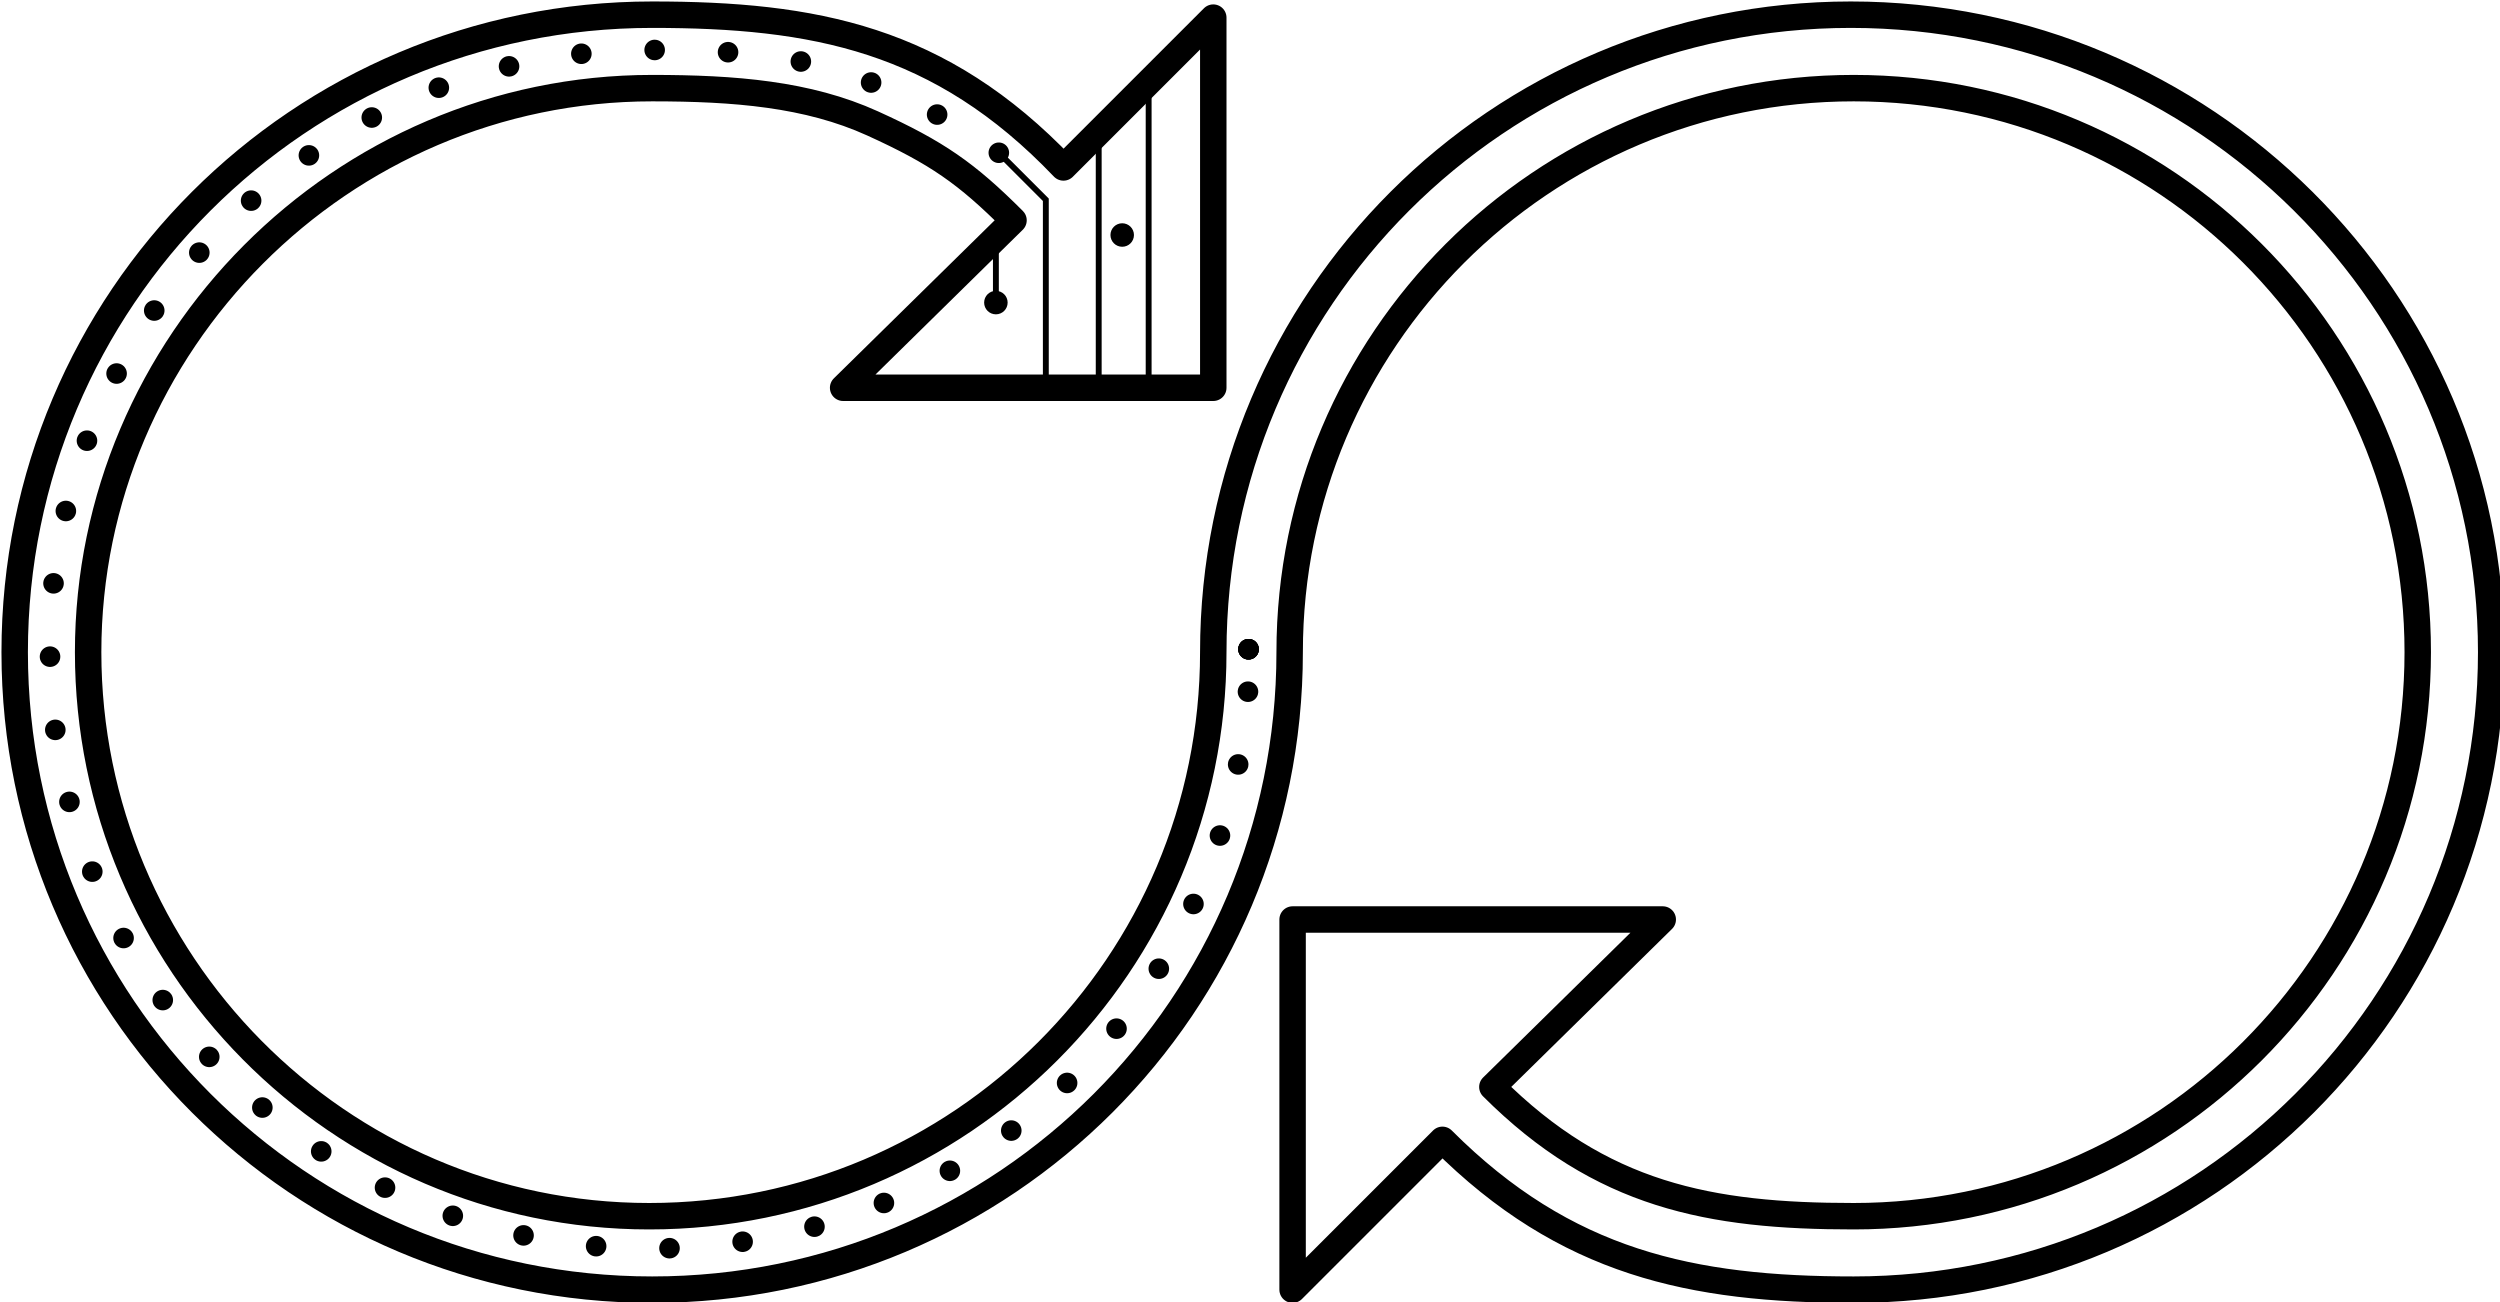
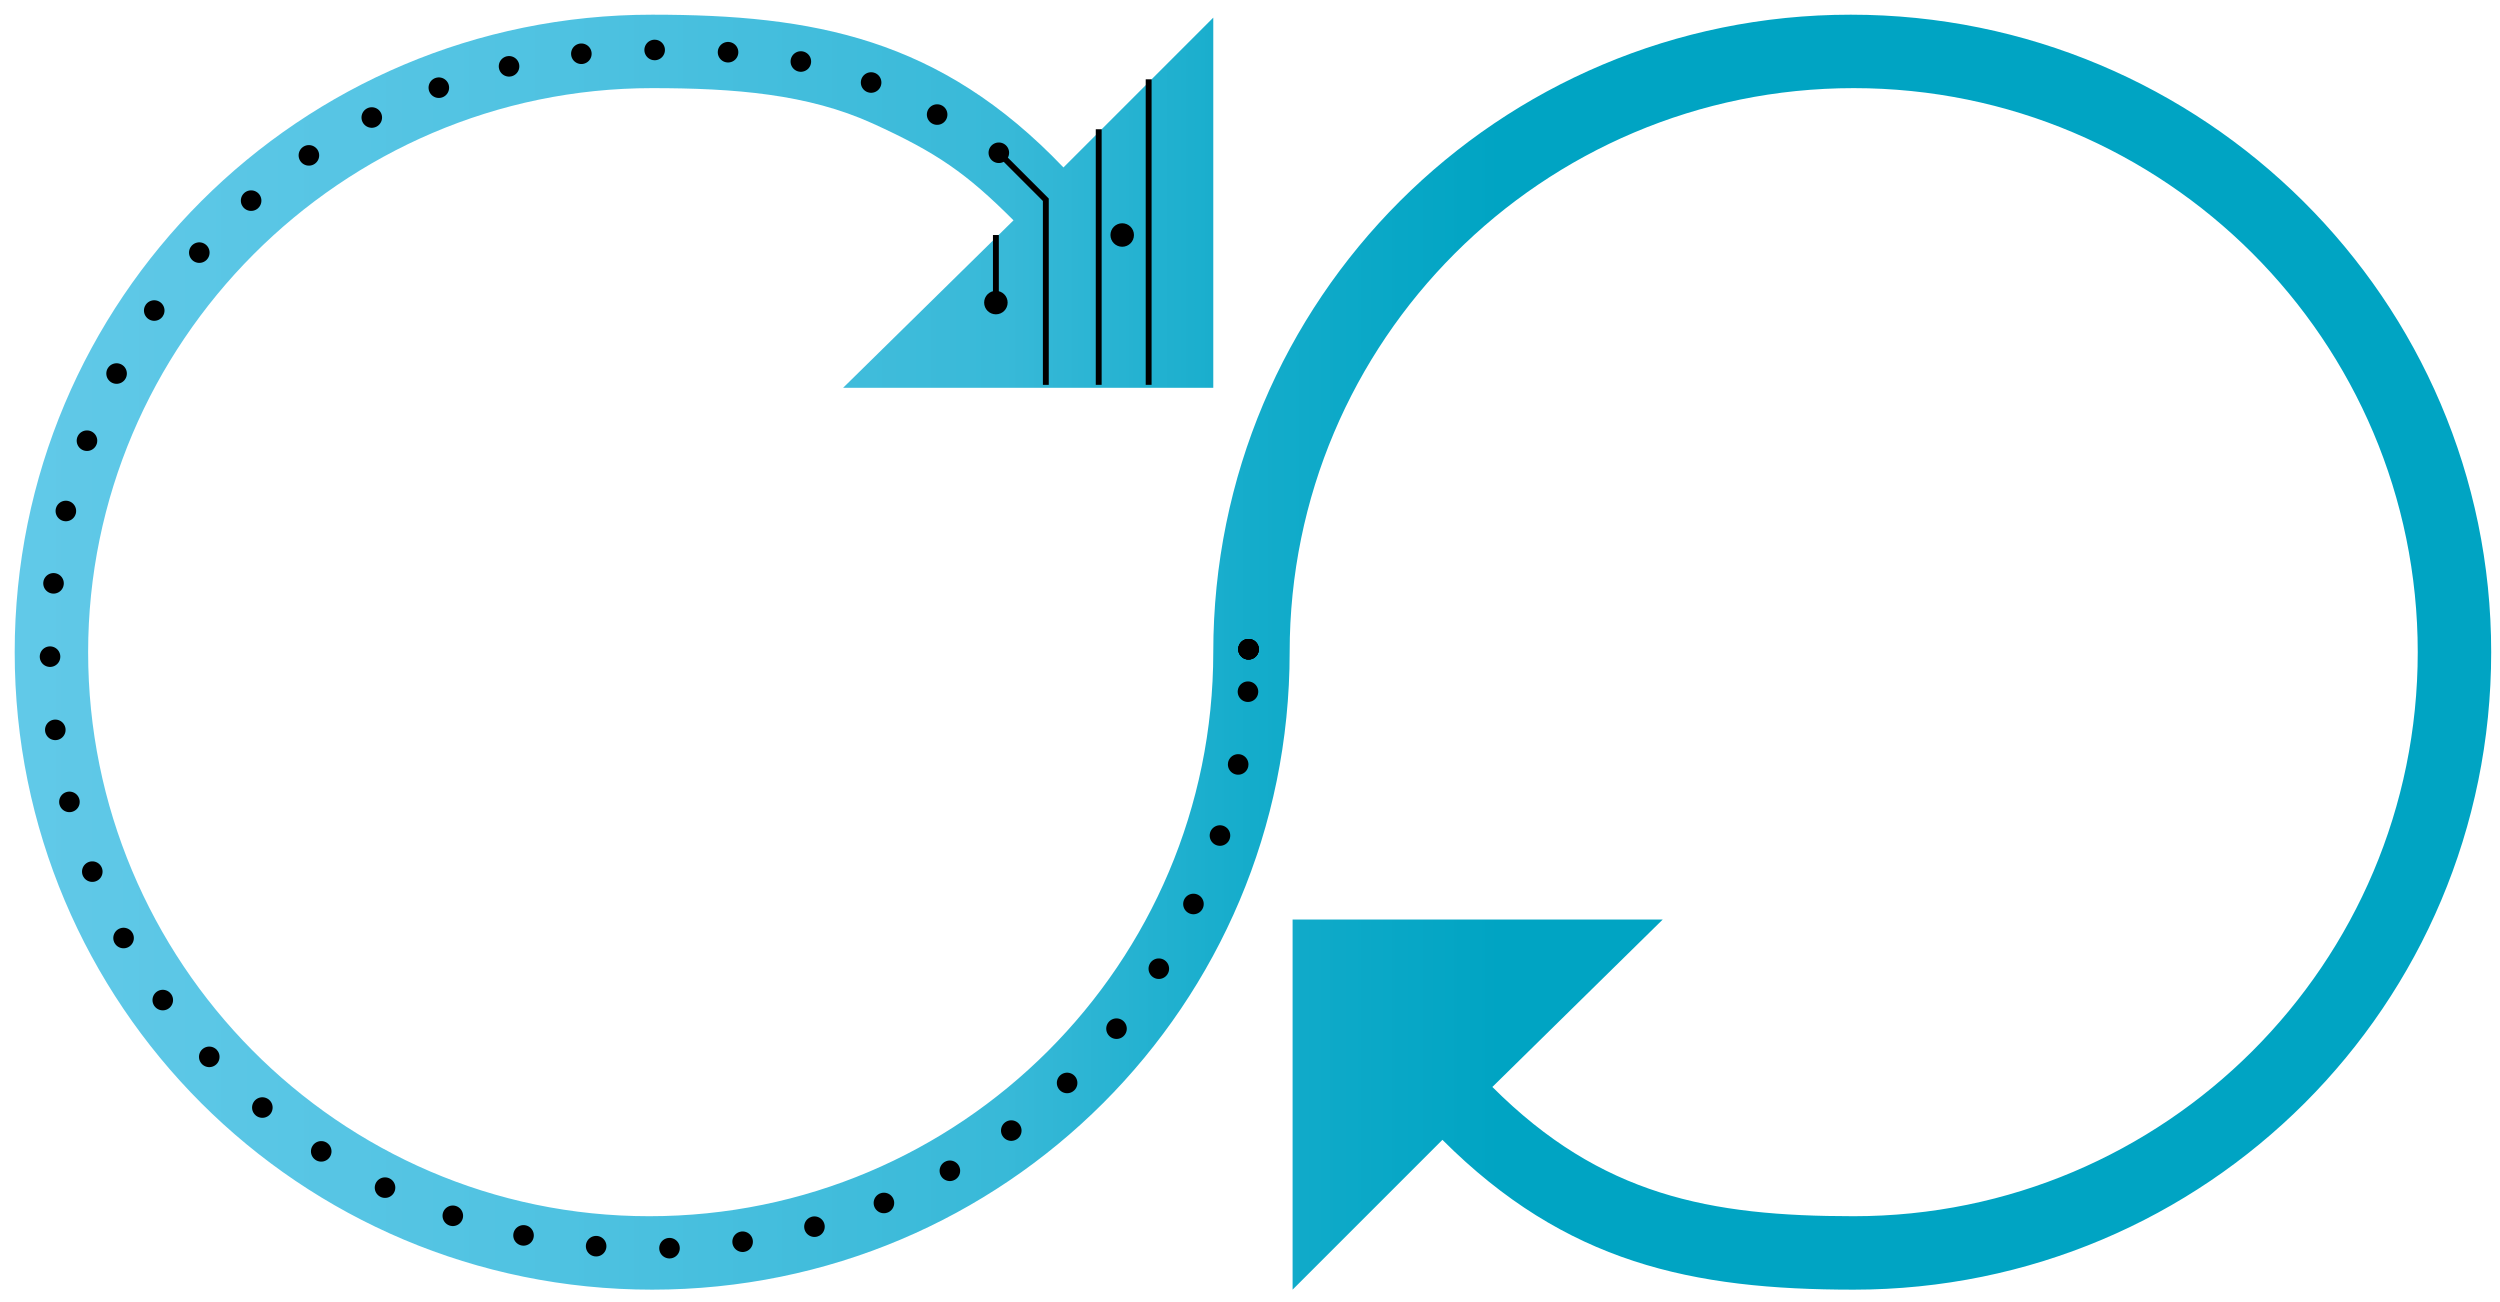
<svg xmlns="http://www.w3.org/2000/svg" id="Layer_1" version="1.1" viewBox="0 0 85.1 44.3">
  <defs>
    <style>
-       .st0, .st1, .st2, .st3, .st4 {
+       .st0 {
+         stroke-dasharray: 0 2.5;
+       }
+ 
+       .st0, .st1 {
+         stroke-linecap: round;
+         stroke-linejoin: round;
+         stroke-width: .7px;
+       }
+ 
+       .st0, .st1, .st2, .st3 {
        fill: none;
        stroke: #000;
      }

-       .st0, .st1, .st4 {
-         stroke-linecap: round;
-         stroke-linejoin: round;
-       }
- 
-       .st0, .st4 {
-         stroke-width: .7px;
-       }
- 
-       .st1 {
-         stroke-width: .9px;
+       .st4 {
+         fill: url(#linear-gradient);
      }

      .st2 {
        stroke-width: .9px;
      }

      .st2, .st3 {
        stroke-miterlimit: 10;
      }

      .st3 {
        stroke-width: .2px;
      }
- 
-       .st4 {
-         stroke-dasharray: 0 2.5;
-       }
    </style>
+     <linearGradient id="linear-gradient" x1=".5" y1="22.2" x2="84.8" y2="22.2" gradientUnits="userSpaceOnUse">
+       <stop offset="0" stop-color="#66cbea" />
+       <stop offset="0" stop-color="#61c9e8" />
+       <stop offset=".2" stop-color="#51c3e2" />
+       <stop offset=".4" stop-color="#38b9d8" />
+       <stop offset=".5" stop-color="#14accb" />
+       <stop offset=".6" stop-color="#00a4c3" />
+     </linearGradient>
  </defs>
-   <path class="st1" d="M41.3,22.2s0,0,0,0h0c0,10.6-8.6,19.2-19.2,19.2S3,32.7,3,22.2,11.6,3,22.2,3h0c2.8,0,5.3.2,7.5,1.2s3.2,1.7,4.8,3.3l-5.8,5.7h12.6s0-12.6,0-12.6l-5.1,5.1C32,1.3,27.7.5,22.2.5h0C10.2.5.5,10.2.5,22.2s9.7,21.7,21.7,21.7,21.7-9.7,21.7-21.7h0s0,0,0,0c0,0,0,0,0,0h0c0-10.6,8.6-19.2,19.2-19.2s19.2,8.6,19.2,19.2-8.6,19.2-19.2,19.2h0c-4.9,0-8.6-.7-12.3-4.4l5.8-5.7h-12.6s0,12.6,0,12.6l5.1-5.1c4.2,4.2,8.5,5.1,14,5.1h0c12,0,21.7-9.7,21.7-21.7S75,.5,63,.5s-21.7,9.7-21.7,21.7h0" />
+   <path class="st4" d="M41.3,22.2h0c0,10.6-8.6,19.2-19.2,19.2S3,32.7,3,22.2,11.6,3,22.2,3h0c2.8,0,5.3.2,7.5,1.2,2.2,1,3.2,1.7,4.8,3.3l-5.8,5.7h12.6V.6l-5.1,5.1C32,1.3,27.7.5,22.2.5h0C10.2.5.5,10.2.5,22.2s9.7,21.7,21.7,21.7,21.7-9.7,21.7-21.7h0c0-10.6,8.6-19.2,19.2-19.2s19.2,8.6,19.2,19.2-8.6,19.2-19.2,19.2h0c-4.9,0-8.6-.7-12.3-4.4l5.8-5.7h-12.6v12.6l5.1-5.1c4.2,4.2,8.5,5.1,14,5.1h0c12,0,21.7-9.7,21.7-21.7S75,.5,63,.5s-21.7,9.7-21.7,21.7h0" />
  <g>
-     <line class="st0" x1="34" y1="5.2" x2="34" y2="5.2" />
-     <path class="st4" d="M31.9,3.9c-3.2-1.8-5.5-2.2-9.8-2.2h0c-11.3,0-20.4,9.1-20.4,20.4s9.1,20.4,20.4,20.4,19.7-8.5,20.4-19.2" />
-     <path class="st0" d="M42.5,22.1s0,0,0,0" />
-     <line class="st0" x1="42.5" y1="22.1" x2="42.5" y2="22.1" />
-     <polyline class="st0" points="42.5 22.1 42.5 22.1 42.5 22.1" />
-     <line class="st0" x1="42.5" y1="22.1" x2="42.5" y2="22.1" />
+     <line class="st1" x1="34" y1="5.2" x2="34" y2="5.2" />
+     <path class="st0" d="M31.9,3.9c-3.2-1.8-5.5-2.2-9.8-2.2h0C10.8,1.7,1.7,10.8,1.7,22.1s9.1,20.4,20.4,20.4,19.7-8.5,20.4-19.2" />
+     <path class="st1" d="M42.5,22.1h0" />
+     <line class="st1" x1="42.5" y1="22.1" x2="42.5" y2="22.1" />
+     <polyline class="st1" points="42.5 22.1 42.5 22.1 42.5 22.1" />
+     <line class="st1" x1="42.5" y1="22.1" x2="42.5" y2="22.1" />
  </g>
  <path class="st2" d="M17.4,41.5" />
  <line class="st3" x1="39.1" y1="2.7" x2="39.1" y2="13.1" />
  <line class="st3" x1="37.4" y1="4.4" x2="37.4" y2="13.1" />
  <line class="st3" x1="33.9" y1="8" x2="33.9" y2="10.3" />
  <polyline class="st3" points="35.6 13.1 35.6 6.8 34 5.2" />
  <circle cx="33.9" cy="10.3" r=".4" />
  <circle cx="38.2" cy="8" r=".4" />
</svg>
